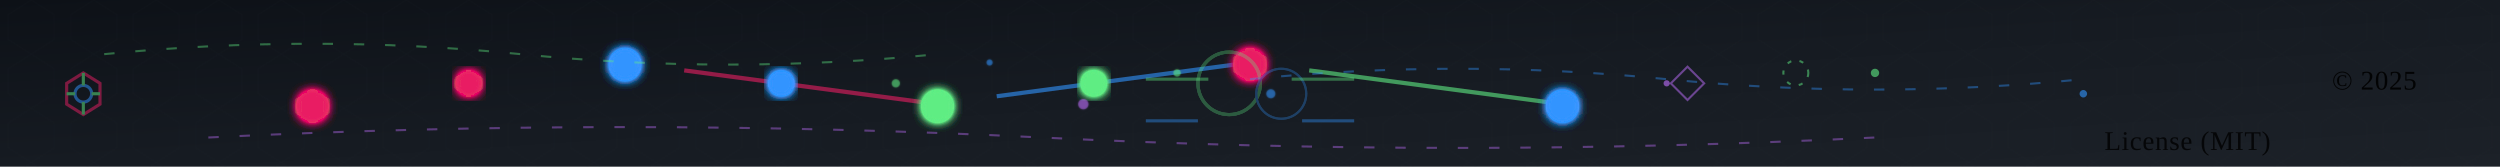
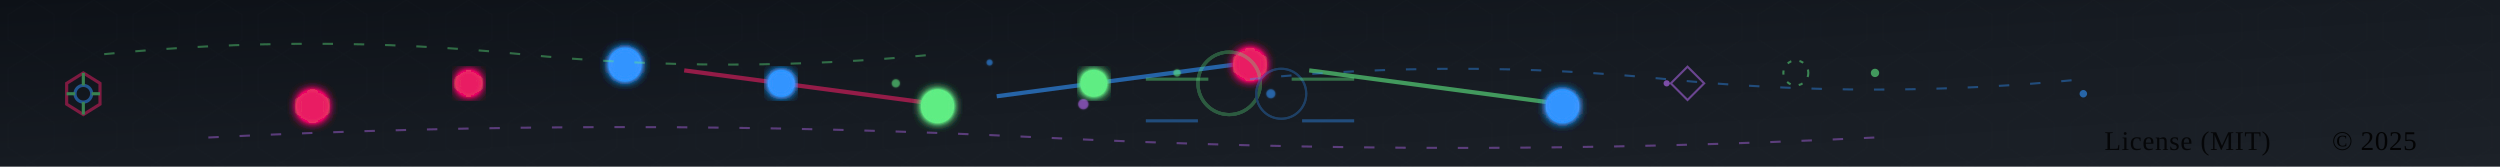
<svg xmlns="http://www.w3.org/2000/svg" width="1200" height="80" viewBox="0 0 1200 80" role="img" aria-label="GraphQL Query Resolution Footer">
  <defs>
    <linearGradient id="bgGraphQL11F" x1="0%" y1="0%" x2="100%" y2="100%">
      <stop offset="0%" style="stop-color:#0d1117;stop-opacity:1">

      </stop>
      <stop offset="50%" style="stop-color:#161b22;stop-opacity:1" />
      <stop offset="100%" style="stop-color:#1c2128;stop-opacity:1">

      </stop>
    </linearGradient>
    <filter id="graphGlow11F" x="-50%" y="-50%" width="200%" height="200%">
      <feGaussianBlur stdDeviation="3" result="blur" />
      <feColorMatrix in="blur" type="matrix" values="1 0 0 0 0  0 1 0 0 0  0 0 1 0 0  0 0 0 7 0" result="glow" />
      <feMerge>
        <feMergeNode in="glow" />
        <feMergeNode in="SourceGraphic" />
      </feMerge>
    </filter>
    <pattern id="hexPattern11F" x="0" y="0" width="30" height="26" patternUnits="userSpaceOnUse">
      <path d="M 15 0 L 26 7 L 26 19 L 15 26 L 4 19 L 4 7 Z" fill="none" stroke="#30363d" stroke-width="0.5" opacity="0.2" />
    </pattern>
  </defs>
  <style>
    @media (prefers-color-scheme: dark) {
      .text-link { fill: #c9d1d9; font-family: 'SF Pro Text', -apple-system, BlinkMacSystemFont, 'Segoe UI', 'Roboto', 'Helvetica Neue', Arial, sans-serif; font-weight: 500; }
      .divider { stroke: #30363d; }
    }
    @media (prefers-color-scheme: light) {
      .text-link { fill: #1f2328; font-family: 'SF Pro Text', -apple-system, BlinkMacSystemFont, 'Segoe UI', 'Roboto', 'Helvetica Neue', Arial, sans-serif; font-weight: 500; }
      .divider { stroke: #d0d7de; }
    }

    .link { font-size: 13px; letter-spacing: 0.3px; }

    .query-node {
      animation: query-pulse 3s cubic-bezier(0.4, 0, 0.2, 1) infinite;
      transform-origin: center;
    }
    @keyframes query-pulse {
      0%, 100% { opacity: 0.3; transform: scale(2.0); }
      50% { opacity: 1; transform: scale(2.8); }
    }

    .resolver-path {
      stroke-dasharray: 180;
      stroke-dashoffset: 180;
      animation: resolve-flow 3s ease-out infinite;
    }
    @keyframes resolve-flow {
      to { stroke-dashoffset: 0; }
    }

    .field-fetch {
      animation: fetch-pulse 2.5s ease-in-out infinite;
    }
    @keyframes fetch-pulse {
      0%, 100% { opacity: 0.3; r: 3; }
      50% { opacity: 1; r: 6; }
    }

    @media (prefers-reduced-motion: reduce) { * { animation: none !important; } }

    /* Enhanced particle effects */
    .particle {
      animation: particle-float 4s ease-in-out infinite;
      filter: blur(0.5px);
    }
    @keyframes particle-float {
      0%, 100% { opacity: 0; transform: translateY(0) translateX(0) scale(0); }
      25% { opacity: 0.8; transform: translateY(-20px) translateX(-10px) scale(1.5); }
      50% { opacity: 1; transform: translateY(-40px) translateX(5px) scale(2); }
      75% { opacity: 0.6; transform: translateY(-30px) translateX(15px) scale(1.8); }
    }

    .particle-2 {
      animation: particle-spin 5s linear infinite;
    }
    @keyframes particle-spin {
      0% { opacity: 0; transform: rotate(0deg) translateX(20px) scale(0); }
      50% { opacity: 1; transform: rotate(180deg) translateX(40px) scale(2); }
      100% { opacity: 0; transform: rotate(360deg) translateX(20px) scale(0); }
    }

    /* Wave effects */
    .wave-line {
      stroke-dasharray: 5 10;
      animation: wave-flow 3s linear infinite;
    }
    @keyframes wave-flow {
      to { stroke-dashoffset: -100; }
    }

    /* Glow pulse on text */
    .text-link {
      animation: text-glow 3s ease-in-out infinite;
    }
    @keyframes text-glow {
      0%, 100% { opacity: 0.7; filter: drop-shadow(0 0 0px transparent); }
      50% { opacity: 1; filter: drop-shadow(0 0 8px rgba(95, 237, 131, 0.6)); }
    }

    /* Rotating elements */
    .rotate-slow {
      animation: rotate-360 20s linear infinite;
      transform-origin: center;
    }
    @keyframes rotate-360 {
      to { transform: rotate(360deg); }
    }

    /* Shimmer effect */
    .shimmer {
      animation: shimmer-pass 4s ease-in-out infinite;
    }
    @keyframes shimmer-pass {
      0%, 100% { opacity: 0.3; }
      50% { opacity: 1; }
    }

    /* Ripple effect */
    .ripple {
      animation: ripple-expand 3s ease-out infinite;
      transform-origin: center;
    }
    @keyframes ripple-expand {
      0% { opacity: 1; transform: scale(0.5); }
      100% { opacity: 0; transform: scale(3); }
    }

    </style>
  <rect width="1200" height="80" fill="url(#bgGraphQL11F)" />
  <rect width="1200" height="80" fill="url(#hexPattern11F)" opacity="0.3" />
  <line x1="0" y1="1" x2="1200" y2="1" class="divider" stroke-width="2" />
  <path class="resolver-path" d="M 150 50 L 300 30 L 450 50" fill="none" stroke="#E91E63" stroke-width="2" opacity="0.6" style="animation-delay: 0s" />
  <path class="resolver-path" d="M 300 30 L 450 50 L 600 30" fill="none" stroke="#3094FF" stroke-width="2" opacity="0.6" style="animation-delay: 0.6s" />
  <path class="resolver-path" d="M 450 50 L 600 30 L 750 50" fill="none" stroke="#5FED83" stroke-width="2" opacity="0.6" style="animation-delay: 1.2s" />
  <g filter="url(#graphGlow11F)">
    <polygon class="query-node" points="150,45 155,48 155,54 150,57 145,54 145,48" fill="#E91E63" style="animation-delay: 0s" />
    <polygon class="query-node" points="300,25 305,28 305,34 300,37 295,34 295,28" fill="#3094FF" style="animation-delay: 0.5s" />
    <polygon class="query-node" points="450,45 455,48 455,54 450,57 445,54 445,48" fill="#5FED83" style="animation-delay: 1s" />
    <polygon class="query-node" points="600,25 605,28 605,34 600,37 595,34 595,28" fill="#E91E63" style="animation-delay: 1.5s" />
    <polygon class="query-node" points="750,45 755,48 755,54 750,57 745,54 745,48" fill="#3094FF" style="animation-delay: 2s" />
  </g>
  <circle class="field-fetch" cx="225" cy="40" r="4" fill="#E91E63" filter="url(#graphGlow11F)" style="animation-delay: 0.3s" />
  <circle class="field-fetch" cx="375" cy="40" r="4" fill="#3094FF" filter="url(#graphGlow11F)" style="animation-delay: 0.9s" />
  <circle class="field-fetch" cx="525" cy="40" r="4" fill="#5FED83" filter="url(#graphGlow11F)" style="animation-delay: 1.5s" />
  <g transform="translate(25, 30)" opacity="0.5">
    <polygon points="15,5 23,10 23,20 15,25 7,20 7,10" fill="none" stroke="#E91E63" stroke-width="1.5" />
    <circle cx="15" cy="15" r="4" fill="none" stroke="#3094FF" stroke-width="1.5" />
    <path d="M 15 11 L 15 5 M 15 19 L 15 25 M 11 15 L 7 15 M 19 15 L 23 15" stroke="#5FED83" stroke-width="1.5" />
  </g>
  <text x="1050" y="72" text-anchor="middle" class="link text-link" font-size="11px" opacity="0.8">License (MIT)</text>
-   <text x="1160" y="43" text-anchor="end" class="link text-link" font-size="11px" opacity="0.9">© 2025</text>
+   <text x="1160" y="72" text-anchor="end" class="link text-link" font-size="11px" opacity="0.9">© 2025</text>
  <g opacity="0.6">
    <circle class="particle" cx="430" cy="40" r="2" fill="#5FED83" style="animation-delay: 0s" />
    <circle class="particle" cx="475" cy="30" r="1.5" fill="#3094FF" style="animation-delay: 0.5s" />
    <circle class="particle" cx="520" cy="50" r="2.5" fill="#C06EFF" style="animation-delay: 1s" />
    <circle class="particle" cx="565" cy="35" r="1.8" fill="#5FED83" style="animation-delay: 1.5s" />
    <circle class="particle" cx="610" cy="45" r="2.2" fill="#3094FF" style="animation-delay: 2s" />
    <circle class="particle-2" cx="800" cy="40" r="1.5" fill="#C06EFF" style="animation-delay: 0.3s" />
    <circle class="particle-2" cx="900" cy="35" r="2" fill="#5FED83" style="animation-delay: 0.8s" />
    <circle class="particle-2" cx="1000" cy="45" r="1.8" fill="#3094FF" style="animation-delay: 1.3s" />
  </g>
  <g opacity="0.4">
    <path class="wave-line" d="M 50 26 Q 150 16, 250 26 T 450 26" stroke="#5FED83" stroke-width="1" fill="none" style="animation-delay: 0s" />
    <path class="wave-line" d="M 600 38 Q 700 28, 800 38 T 1000 38" stroke="#3094FF" stroke-width="1" fill="none" style="animation-delay: 0.7s" />
    <path class="wave-line" d="M 100 66 Q 300 56, 500 66 T 900 66" stroke="#C06EFF" stroke-width="1" fill="none" style="animation-delay: 1.4s" />
  </g>
  <g opacity="0.3">
    <circle class="ripple" cx="590" cy="40" r="15" stroke="#5FED83" stroke-width="1.5" fill="none" style="animation-delay: 0s" />
    <circle class="ripple" cx="590" cy="40" r="15" stroke="#5FED83" stroke-width="1.5" fill="none" style="animation-delay: 1s" />
    <circle class="ripple" cx="590" cy="40" r="15" stroke="#5FED83" stroke-width="1.5" fill="none" style="animation-delay: 2s" />
    <circle class="ripple" cx="615" cy="45" r="12" stroke="#3094FF" stroke-width="1" fill="none" style="animation-delay: 0.5s" />
    <circle class="ripple" cx="615" cy="45" r="12" stroke="#3094FF" stroke-width="1" fill="none" style="animation-delay: 1.5s" />
  </g>
  <g opacity="0.5">
    <g class="rotate-slow" transform="translate(810, 40)">
      <path d="M -8 0 L 0 -8 L 8 0 L 0 8 Z" fill="none" stroke="#C06EFF" stroke-width="1" />
    </g>
    <g class="rotate-slow" transform="translate(862, 35)" style="animation-direction: reverse;">
      <circle cx="0" cy="0" r="6" fill="none" stroke="#5FED83" stroke-width="1" stroke-dasharray="2 4" />
    </g>
  </g>
  <g opacity="0.4">
    <line class="shimmer" x1="550" y1="38" x2="580" y2="38" stroke="#5FED83" stroke-width="1.5" style="animation-delay: 0s" />
    <line class="shimmer" x1="620" y1="38" x2="650" y2="38" stroke="#5FED83" stroke-width="1.5" style="animation-delay: 0.3s" />
    <line class="shimmer" x1="550" y1="58" x2="575" y2="58" stroke="#3094FF" stroke-width="1.5" style="animation-delay: 0.6s" />
    <line class="shimmer" x1="625" y1="58" x2="650" y2="58" stroke="#3094FF" stroke-width="1.5" style="animation-delay: 0.9s" />
  </g>
</svg>
